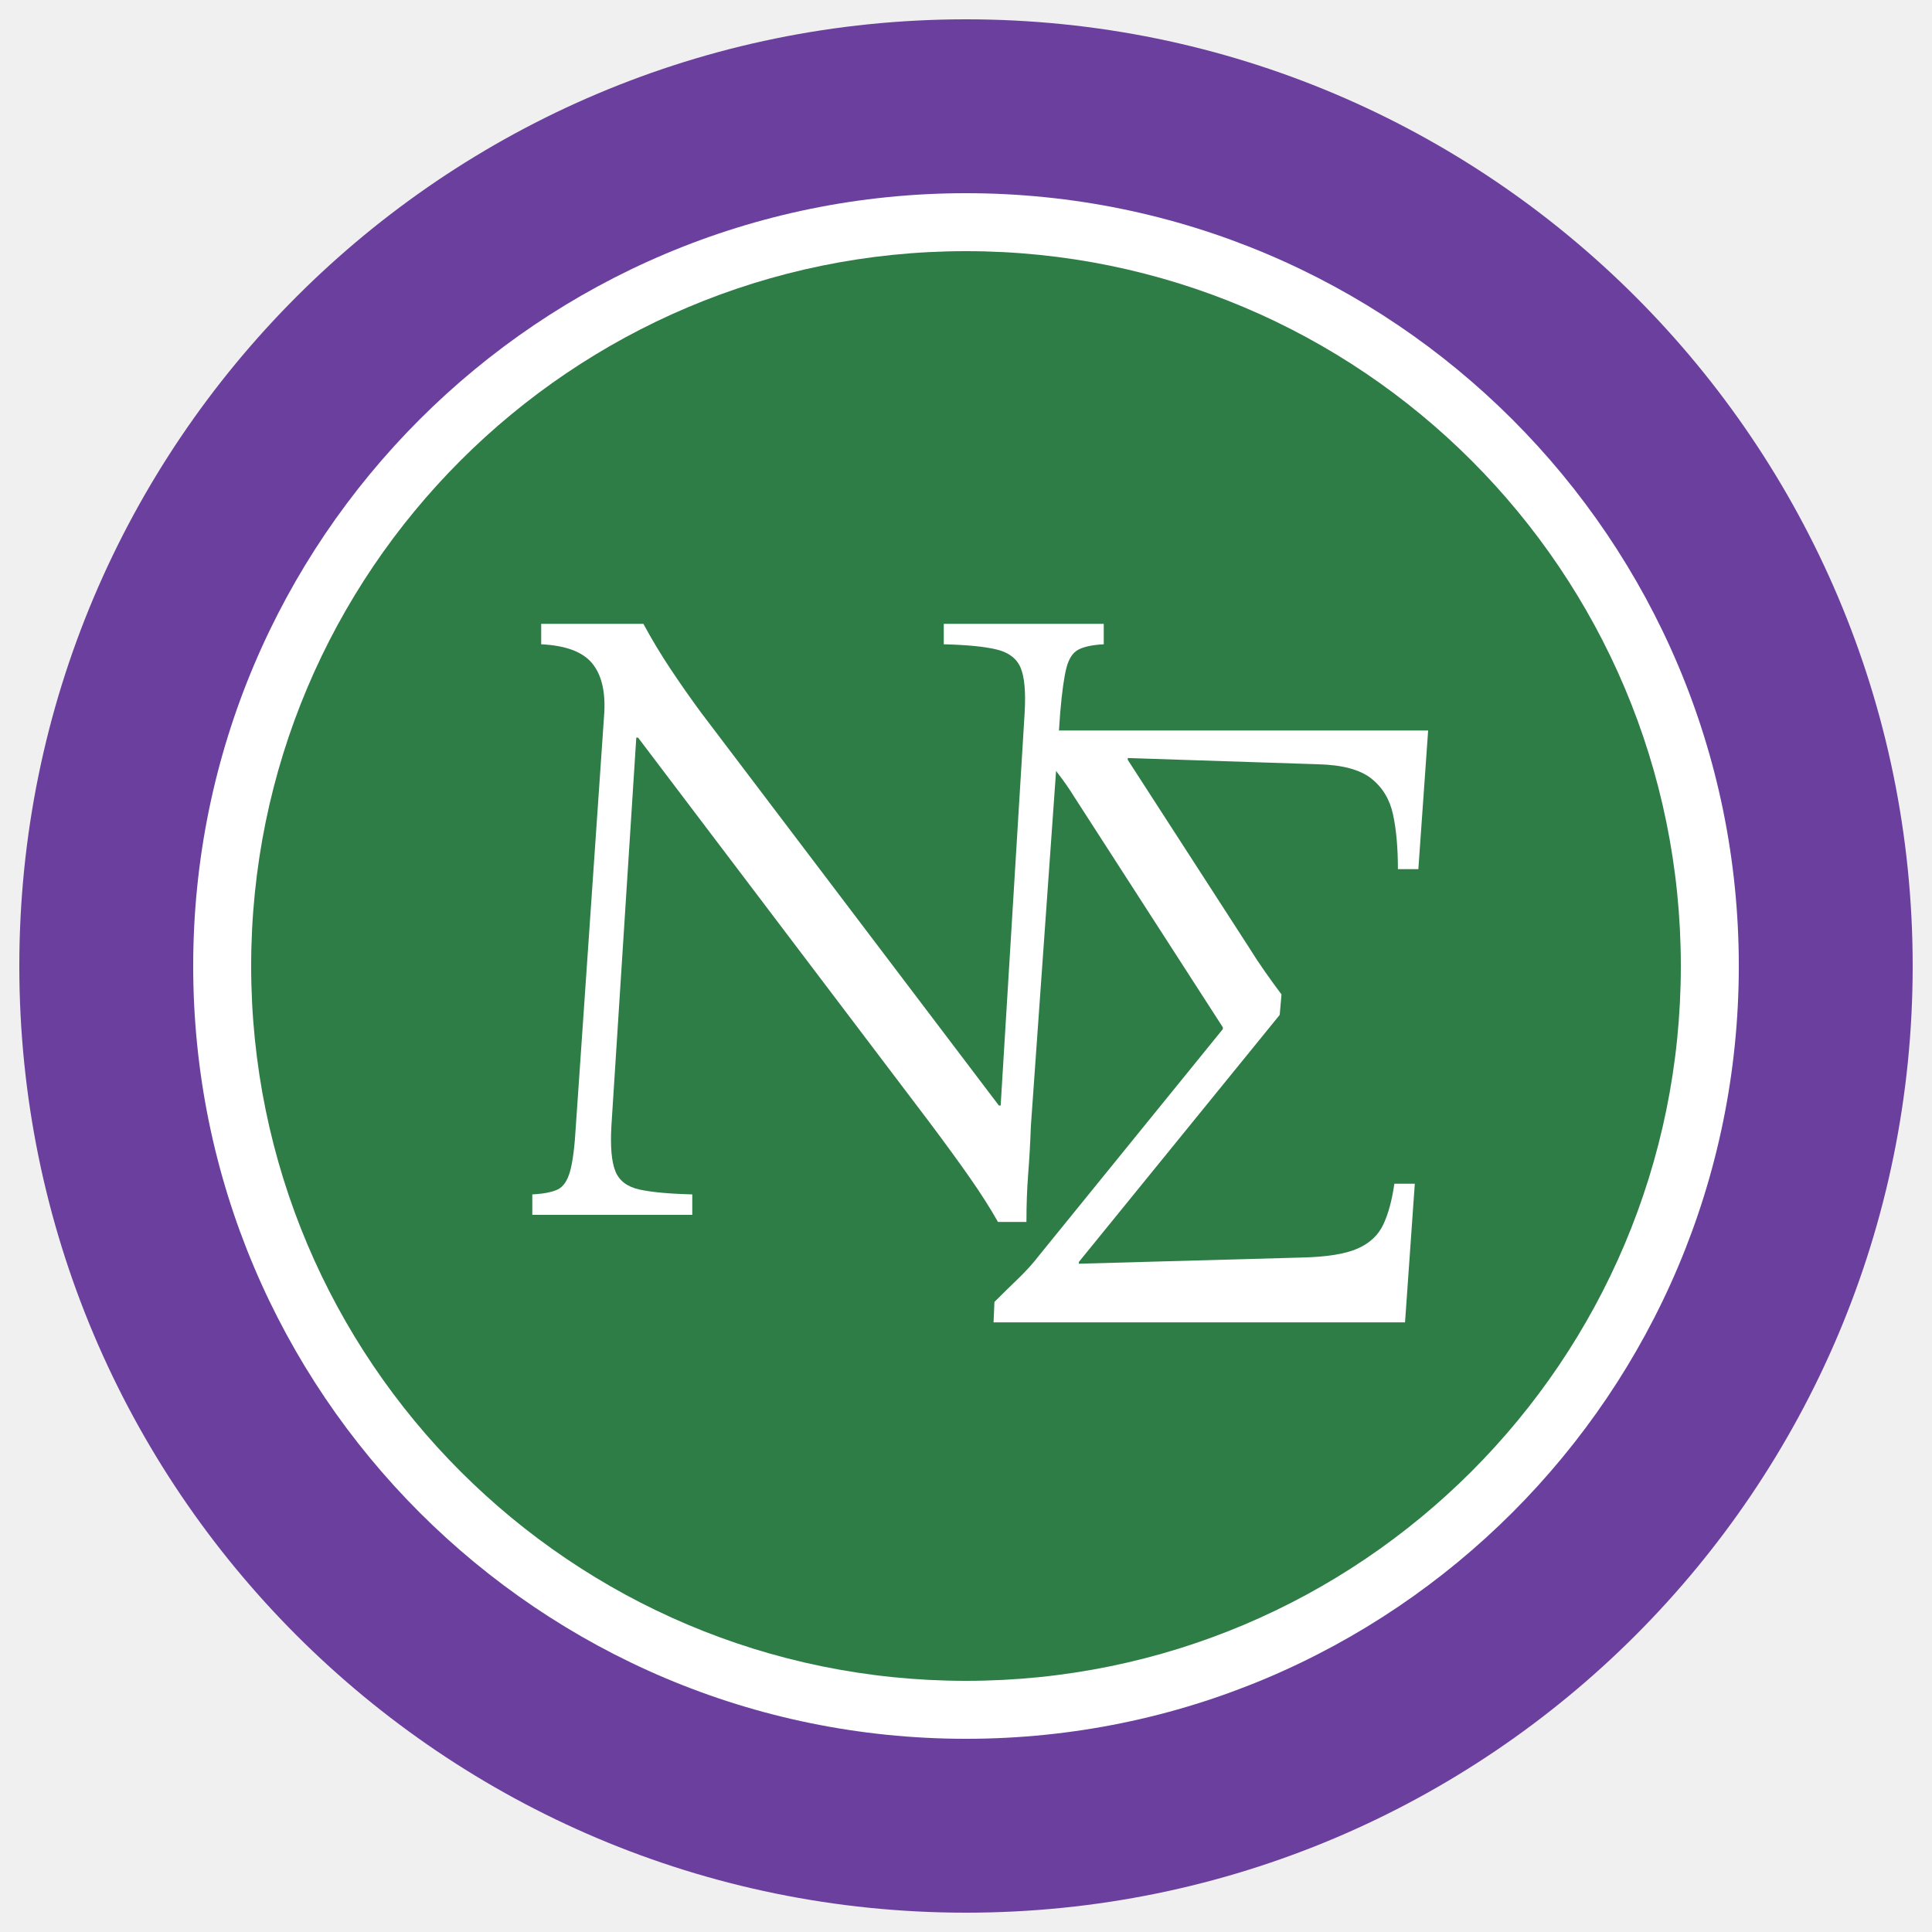
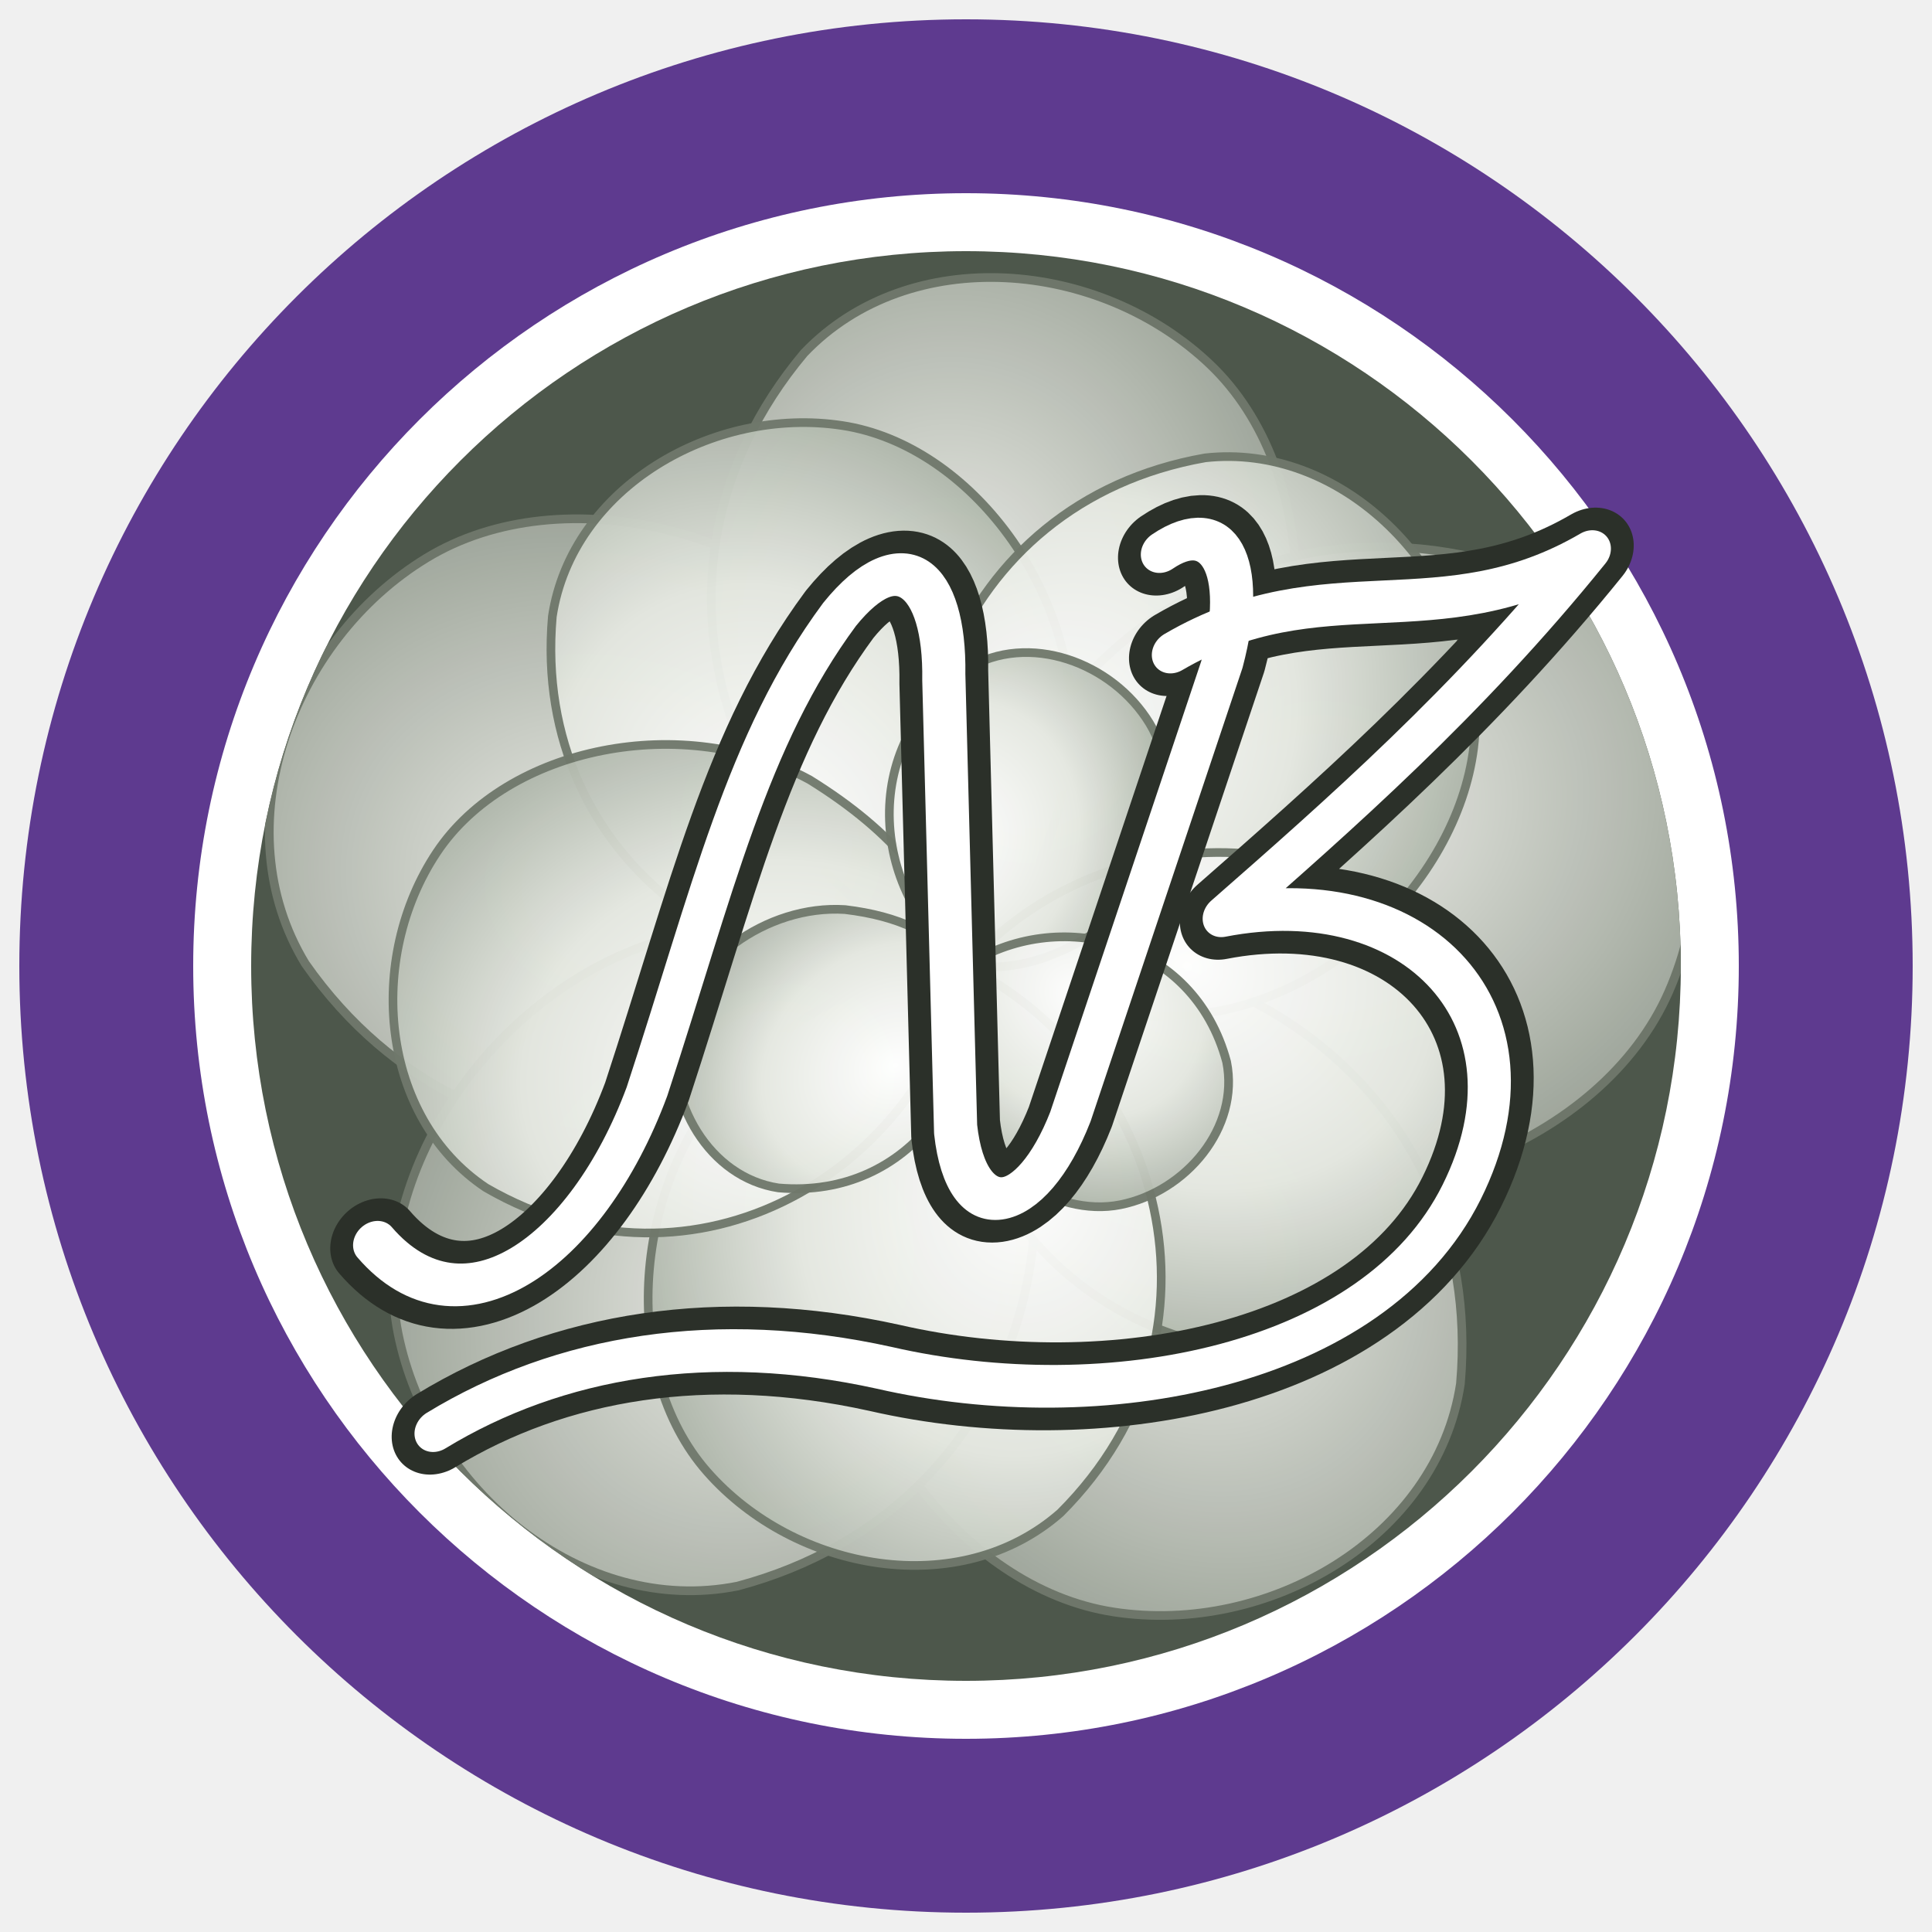
<svg xmlns="http://www.w3.org/2000/svg" viewBox="0 0 200 200" role="img" aria-label="Γραφείο Τελετών Σοφογιάννης">
-   <circle cx="100" cy="100" r="98" fill="#6b3f9e" />
+   <circle cx="100" cy="100" r="98" fill="#5e3a8f" />
  <circle cx="100" cy="100" r="80" fill="#ffffff" />
-   <circle cx="100" cy="100" r="74" fill="#2f7d46" />
-   <path d="M103.312 126.496Q102.116 124.38 100.414 121.942Q98.712 119.504 96.228 116.192L66.052 76.356H65.868L63.292 116.56Q63.108 119.78 63.706 121.252Q64.304 122.724 66.19 123.138Q68.076 123.552 71.664 123.644V125.76H55.104V123.644Q56.852 123.552 57.726 123.138Q58.6 122.724 59.014 121.252Q59.428 119.78 59.612 116.56L62.556 73.78Q62.74 70.376 61.268 68.628Q59.796 66.88 56.024 66.696V64.58H66.604Q67.892 66.972 69.456 69.318Q71.02 71.664 72.584 73.78L103.404 114.444H103.588L106.072 73.78Q106.256 70.56 105.658 69.134Q105.06 67.708 103.22 67.248Q101.38 66.788 97.7 66.696V64.58H114.26V66.696Q112.512 66.788 111.638 67.248Q110.764 67.708 110.396 69.134Q110.028 70.56 109.752 73.78L106.716 116.56Q106.624 119.136 106.44 121.482Q106.256 123.828 106.256 126.496ZM132.476 105.06 111.684 130.636V130.82L134.868 130.176Q138.64 130.084 140.526 129.256Q142.412 128.428 143.194 126.772Q143.976 125.116 144.344 122.54H146.46L145.448 136.892H102.852L102.944 134.776Q104.14 133.58 105.382 132.384Q106.624 131.188 107.544 129.992L126.588 106.532V106.348L111.224 82.52Q110.488 81.324 109.568 80.128Q108.648 78.932 107.912 77.736L108.004 75.62H147.84L146.828 89.972H144.712Q144.712 86.66 144.206 84.314Q143.7 81.968 141.952 80.588Q140.204 79.208 136.432 79.116L116.744 78.472V78.656L129.348 98.16Q130.084 99.356 130.958 100.598Q131.832 101.84 132.66 102.944Z" fill="#ffffff" />
+   <defs>
+     <clipPath id="disc">
+       <circle cx="100" cy="100" r="74" />
+     </clipPath>
+     <radialGradient id="pet" cx="35%" cy="30%" r="80%">
+       <stop offset="0" stop-color="#ffffff" />
+       <stop offset=".55" stop-color="#e4e7e0" />
+       <stop offset="1" stop-color="#a9b1a5" />
+     </radialGradient>
+     <radialGradient id="pet2" cx="50%" cy="40%" r="75%">
+       <stop offset="0" stop-color="#f3f4ef" />
+       <stop offset="1" stop-color="#8f988b" />
+     </radialGradient>
+   </defs>
+   <circle cx="100" cy="100" r="74" fill="#4d574b" />
+   <g clip-path="url(#disc)">
+     <path transform="translate(100 100) rotate(-160) scale(1.287)" d="M0 0 C 6 -20, 30 -32, 50 -18 C 60 -10, 60 6, 52 16 C 44 26, 26 28, 14 20 C 6 14, 2 8, 0 0 Z" fill="url(#pet2)" stroke="#6f786b" stroke-width="0.70" opacity=".96" />
+     <path transform="translate(100 100) rotate(-85) scale(1.235)" d="M0 0 C 6 -20, 30 -32, 50 -18 C 60 -10, 60 6, 52 16 C 44 26, 26 28, 14 20 C 6 14, 2 8, 0 0 Z" fill="url(#pet2)" stroke="#6f786b" stroke-width="0.73" opacity=".96" />
+     <path transform="translate(100 100) rotate(-15) scale(1.338)" d="M0 0 C 6 -20, 30 -32, 50 -18 C 60 -10, 60 6, 52 16 C 44 26, 26 28, 14 20 C 6 14, 2 8, 0 0 Z" fill="url(#pet2)" stroke="#6f786b" stroke-width="0.67" opacity=".96" />
+     <path transform="translate(100 100) rotate(60) scale(1.261)" d="M0 0 C 6 -20, 30 -32, 50 -18 C 60 -10, 60 6, 52 16 C 44 26, 26 28, 14 20 C 6 14, 2 8, 0 0 Z" fill="url(#pet2)" stroke="#6f786b" stroke-width="0.71" opacity=".96" />
+     <path transform="translate(100 100) rotate(130) scale(1.287)" d="M0 0 C 6 -20, 30 -32, 50 -18 C 60 -10, 60 6, 52 16 C 44 26, 26 28, 14 20 C 6 14, 2 8, 0 0 Z" fill="url(#pet2)" stroke="#6f786b" stroke-width="0.70" opacity=".96" />
+     <path transform="translate(100 100) rotate(-120) scale(1.055)" d="M0 0 C 6 -20, 30 -32, 50 -18 C 60 -10, 60 6, 52 16 C 44 26, 26 28, 14 20 C 6 14, 2 8, 0 0 Z" fill="url(#pet)" stroke="#6f786b" stroke-width="0.85" opacity=".96" />
+     <path transform="translate(100 100) rotate(-45) scale(1.094)" d="M0 0 C 6 -20, 30 -32, 50 -18 C 60 -10, 60 6, 52 16 C 44 26, 26 28, 14 20 C 6 14, 2 8, 0 0 Z" fill="url(#pet)" stroke="#6f786b" stroke-width="0.82" opacity=".96" />
+     <path transform="translate(100 100) rotate(25) scale(1.030)" d="M0 0 C 6 -20, 30 -32, 50 -18 C 60 -10, 60 6, 52 16 C 44 26, 26 28, 14 20 C 6 14, 2 8, 0 0 Z" fill="url(#pet)" stroke="#6f786b" stroke-width="0.87" opacity=".96" />
+     <path transform="translate(100 100) rotate(100) scale(1.081)" d="M0 0 C 6 -20, 30 -32, 50 -18 C 60 -10, 60 6, 52 16 C 44 26, 26 28, 14 20 C 6 14, 2 8, 0 0 Z" fill="url(#pet)" stroke="#6f786b" stroke-width="0.83" opacity=".96" />
+     <path transform="translate(100 100) rotate(175) scale(1.030)" d="M0 0 C 6 -20, 30 -32, 50 -18 C 60 -10, 60 6, 52 16 C 44 26, 26 28, 14 20 C 6 14, 2 8, 0 0 Z" fill="url(#pet)" stroke="#6f786b" stroke-width="0.87" opacity=".96" />
+     <path transform="translate(100 100) rotate(-70) scale(0.579)" d="M0 0 C 6 -20, 30 -32, 50 -18 C 60 -10, 60 6, 52 16 C 44 26, 26 28, 14 20 C 6 14, 2 8, 0 0 Z" fill="url(#pet)" stroke="#6f786b" stroke-width="1.55" opacity=".96" />
+     <path transform="translate(100 100) rotate(40) scale(0.541)" d="M0 0 C 6 -20, 30 -32, 50 -18 C 60 -10, 60 6, 52 16 C 44 26, 26 28, 14 20 C 6 14, 2 8, 0 0 Z" fill="url(#pet)" stroke="#6f786b" stroke-width="1.67" opacity=".96" />
+     <path transform="translate(100 100) rotate(150) scale(0.566)" d="M0 0 C 6 -20, 30 -32, 50 -18 C 60 -10, 60 6, 52 16 C 44 26, 26 28, 14 20 C 6 14, 2 8, 0 0 Z" fill="url(#pet)" stroke="#6f786b" stroke-width="1.59" opacity=".96" />
+   </g>
+   <g transform="translate(100 100) scale(1.3) skewX(-8) translate(-100 -104)" fill="none" stroke="#2b3029" stroke-width="7" stroke-linecap="round" stroke-linejoin="round">
+     <path d="M 56 126 C 64 134, 73 127, 76 114 C 79 98, 80 86, 86 76 C 90 70, 94 73, 95 81 L 101 117 C 103 125, 108 124, 110 116 L 117 80 C 118 72, 115 68, 111 71" />
+     <path d="M 113 79 C 124 72, 134 78, 145 71 C 137 83, 128 92, 120 100 C 135 97, 147 108, 142 122 C 137 136, 116 140, 98 136 C 84 133, 72 135, 63 141" />
+   </g>
+   <g transform="translate(100 100) scale(1.3) skewX(-8) translate(-100 -104)" fill="none" stroke="#ffffff" stroke-width="3.4" stroke-linecap="round" stroke-linejoin="round">
+     <path d="M 56 126 C 64 134, 73 127, 76 114 C 79 98, 80 86, 86 76 C 90 70, 94 73, 95 81 L 101 117 C 103 125, 108 124, 110 116 L 117 80 C 118 72, 115 68, 111 71" />
+     <path d="M 113 79 C 124 72, 134 78, 145 71 C 137 83, 128 92, 120 100 C 135 97, 147 108, 142 122 C 137 136, 116 140, 98 136 C 84 133, 72 135, 63 141" />
+   </g>
</svg>
